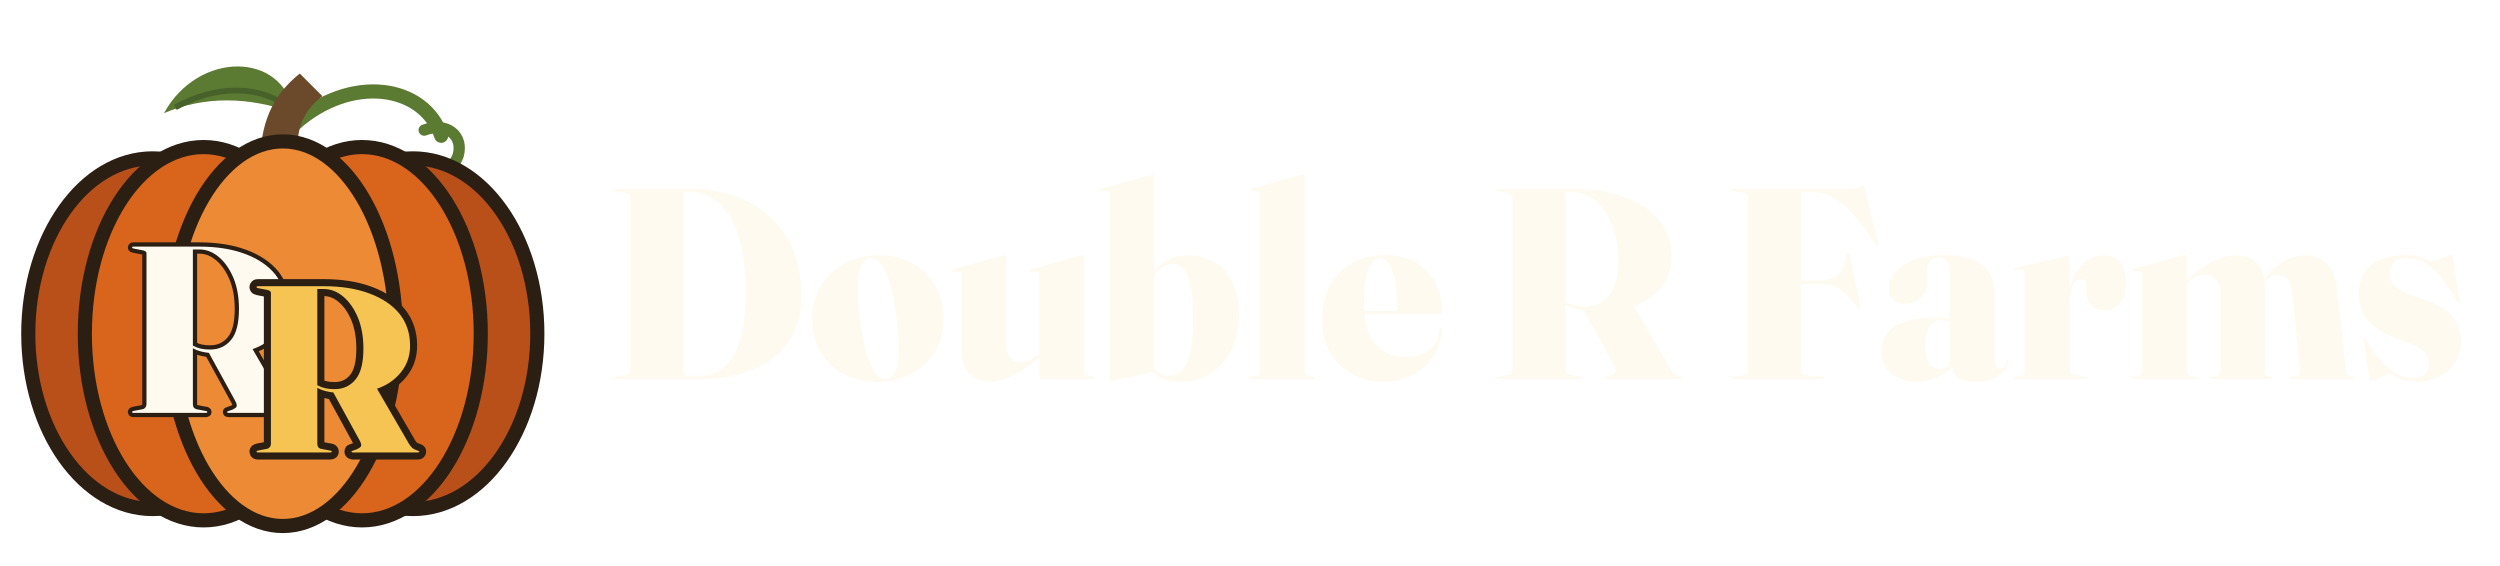
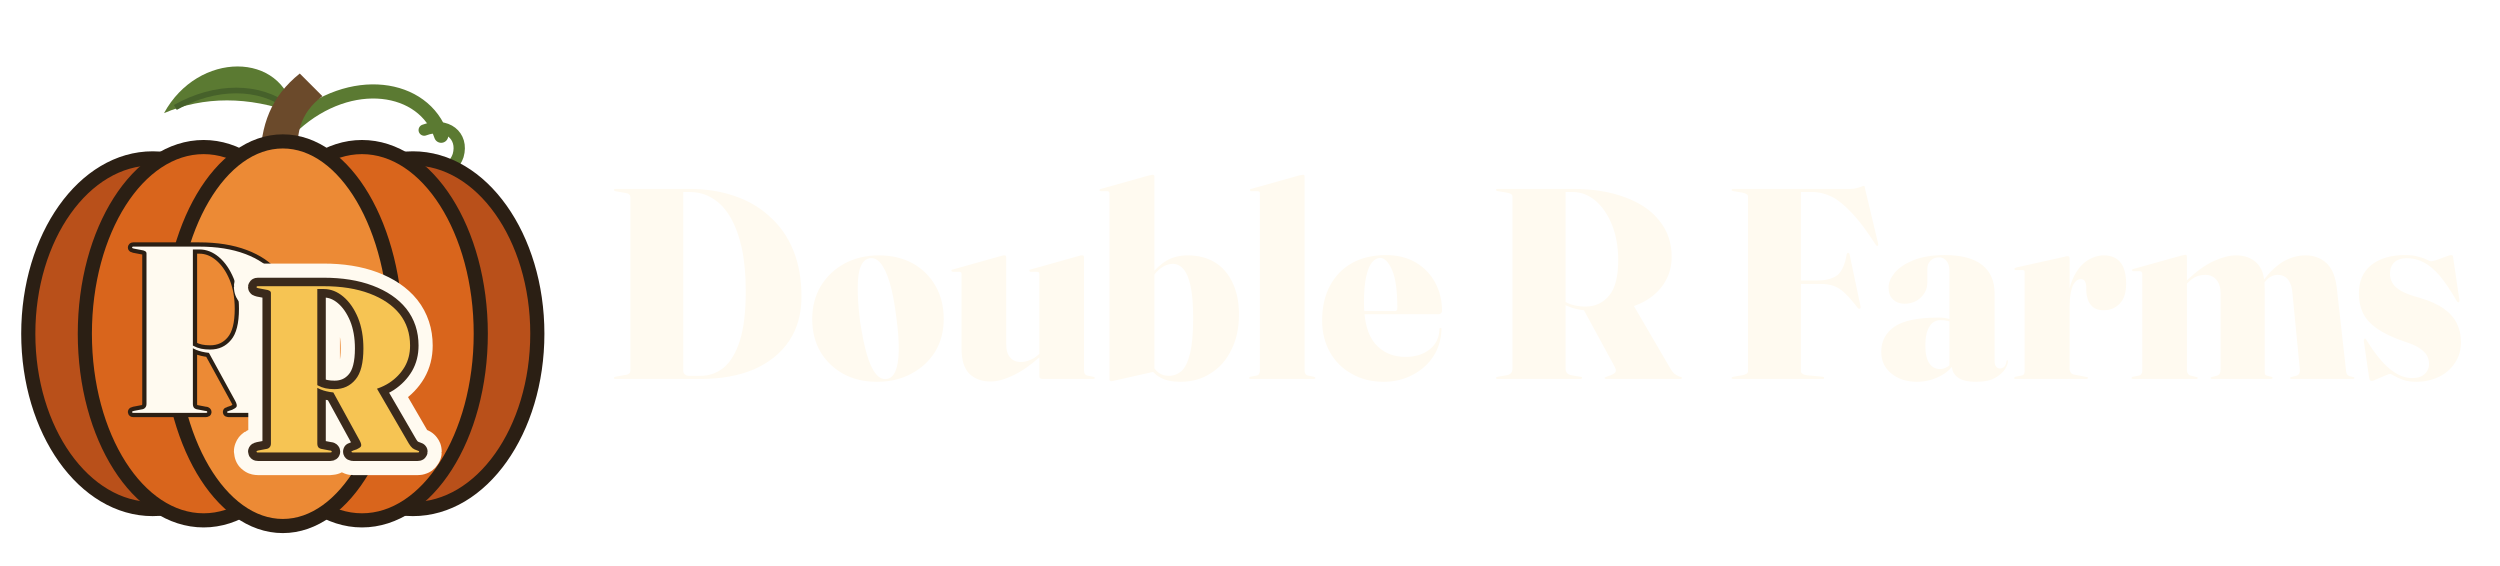
<svg xmlns="http://www.w3.org/2000/svg" viewBox="0 0 884 200" role="img" aria-label="Double R Farms">
  <g>
    <path d="M104 44 C 124 26, 150 30, 156 48" fill="none" stroke="#5b7a32" stroke-width="5" stroke-linecap="round" />
    <path d="M150 46 c 8 -3 14 2 12 9 c -2 6 -9 7 -12 3" fill="none" stroke="#5b7a32" stroke-width="4" stroke-linecap="round" />
    <path d="M58 40 C 70 18, 100 18, 104 40 C 88 34, 72 34, 58 40 Z" fill="#5b7a32" />
    <path d="M62 38 C 76 30, 92 30, 102 38" fill="none" stroke="#46612a" stroke-width="2" />
    <path d="M92 58 C 92 44, 96 34, 106 26 L 114 34 C 106 40, 104 48, 106 58 Z" fill="#6b4a2b" />
    <g stroke="#2b1f14" stroke-width="5" stroke-linejoin="round">
      <ellipse cx="54" cy="118" rx="44" ry="62" fill="#b9501a" />
      <ellipse cx="146" cy="118" rx="44" ry="62" fill="#b9501a" />
      <ellipse cx="72" cy="118" rx="42" ry="66" fill="#d9651c" />
      <ellipse cx="128" cy="118" rx="42" ry="66" fill="#d9651c" />
      <ellipse cx="100" cy="118" rx="40" ry="68" fill="#ec8a35" />
    </g>
    <path d="M101 108.2Q101 112.4 99.1 115.7Q97.1 119.1 93.6 121.4Q90 123.7 85 124.5Q84 124.7 83 124.8Q82 125 80.9 125.0Q79.9 125 78.7 125Q75 125 72.6 124.6Q70.2 124.2 68.5 123.3Q66.8 122.5 65.3 121.4L65.8 120.6Q67.1 121.6 68.4 122.3Q69.7 123 71.1 123.3Q72.5 123.6 74.3 123.6Q78.9 123.6 81.7 120.2Q84.5 116.9 84.5 109.2Q84.5 103.1 82.6 98.4Q80.6 93.6 77.4 90.9Q74.2 88.2 70.5 88.2H68.2V142.8Q68.2 143.7 68.6 144.2Q69.1 144.7 70 144.8L72.6 145.3Q73 145.3 73.1 145.4Q73.3 145.5 73.3 145.7Q73.3 146.0 72.8 146.0H47.1Q46.9 146.0 46.8 145.9Q46.7 145.8 46.7 145.7Q46.7 145.4 47.3 145.3L49.9 144.8Q50.9 144.7 51.3 144.2Q51.8 143.7 51.8 142.8V89.6Q51.8 89.1 51.3 88.8Q50.8 88.5 49.9 88.4L47.3 87.9Q46.7 87.8 46.7 87.5Q46.7 87.4 46.8 87.3Q46.9 87.2 47.1 87.2H70.4Q79.8 87.2 86.7 89.8Q93.6 92.4 97.3 97Q101 101.7 101 108.2ZM73.5 124.1 88.7 122.4 100.6 142.9Q101.2 143.9 101.9 144.5Q102.6 145 103.6 145.3Q103.9 145.4 104.1 145.5Q104.2 145.5 104.2 145.7Q104.2 145.8 104.1 145.9Q104 146.0 103.7 146.0H80.8Q80.3 146.0 80.3 145.7Q80.3 145.5 80.4 145.5Q80.6 145.5 80.9 145.3L82.1 144.9Q83.2 144.4 83.6 143.9Q84 143.3 83.2 141.8Z" fill="#fffaf0" stroke="#2b1f14" stroke-width="3" paint-order="stroke" />
-     <path d="M145 122.2Q145 126.4 143.1 129.7Q141.1 133.1 137.6 135.4Q134 137.7 129 138.5Q128 138.7 127 138.8Q126 139 124.9 139.0Q123.9 139 122.7 139Q119 139 116.6 138.6Q114.2 138.2 112.5 137.3Q110.8 136.5 109.3 135.4L109.8 134.6Q111.1 135.6 112.4 136.3Q113.7 137 115.1 137.3Q116.5 137.6 118.3 137.6Q122.9 137.6 125.7 134.2Q128.5 130.9 128.5 123.2Q128.5 117.1 126.6 112.4Q124.6 107.6 121.4 104.9Q118.2 102.2 114.5 102.2H112.2V156.8Q112.2 157.7 112.6 158.2Q113.1 158.7 114 158.8L116.6 159.3Q117 159.3 117.1 159.4Q117.3 159.5 117.3 159.7Q117.3 160.0 116.8 160.0H91.2Q90.9 160.0 90.8 159.9Q90.7 159.8 90.7 159.7Q90.7 159.4 91.3 159.3L93.9 158.8Q94.9 158.7 95.3 158.2Q95.8 157.7 95.8 156.8V103.6Q95.8 103.1 95.3 102.8Q94.8 102.5 93.9 102.4L91.3 101.9Q90.7 101.8 90.7 101.5Q90.7 101.4 90.8 101.3Q90.9 101.2 91.2 101.2H114.4Q123.8 101.2 130.7 103.8Q137.6 106.4 141.3 111Q145 115.7 145 122.2ZM117.5 138.1 132.7 136.4 144.6 156.9Q145.2 157.9 145.9 158.5Q146.6 159 147.6 159.3Q147.9 159.4 148.1 159.5Q148.2 159.5 148.2 159.7Q148.2 159.8 148.1 159.9Q148 160.0 147.7 160.0H124.8Q124.3 160.0 124.3 159.7Q124.3 159.5 124.4 159.5Q124.6 159.5 124.9 159.3L126.1 158.9Q127.2 158.4 127.6 157.9Q128 157.3 127.2 155.8Z" fill="#f6c453" stroke="#2b1f14" stroke-width="5" paint-order="stroke" stroke-linejoin="round" />
+     <path d="M145 122.2Q145 126.4 143.1 129.7Q141.1 133.1 137.6 135.4Q134 137.7 129 138.5Q128 138.7 127 138.8Q126 139 124.9 139.0Q123.9 139 122.7 139Q119 139 116.6 138.6Q114.2 138.2 112.5 137.3Q110.8 136.5 109.3 135.4L109.8 134.6Q111.1 135.6 112.4 136.3Q113.7 137 115.1 137.3Q116.5 137.6 118.3 137.6Q122.9 137.6 125.7 134.2Q128.5 130.9 128.5 123.2Q128.5 117.1 126.6 112.4Q124.6 107.6 121.4 104.9Q118.2 102.2 114.5 102.2H112.2V156.8Q112.2 157.7 112.6 158.2Q113.1 158.7 114 158.8L116.6 159.3Q117 159.3 117.1 159.4Q117.3 159.5 117.3 159.7Q117.3 160.0 116.8 160.0H91.2Q90.9 160.0 90.8 159.9Q90.7 159.8 90.7 159.7Q90.7 159.4 91.3 159.3L93.9 158.8Q94.9 158.7 95.3 158.2Q95.8 157.7 95.8 156.8V103.6Q95.8 103.1 95.3 102.8Q94.8 102.5 93.9 102.4L91.3 101.9Q90.7 101.8 90.7 101.5Q90.7 101.4 90.8 101.3Q90.9 101.2 91.2 101.2H114.4Q123.8 101.2 130.7 103.8Q137.6 106.4 141.3 111Q145 115.7 145 122.2ZM117.5 138.1 132.7 136.4 144.6 156.9Q145.2 157.9 145.9 158.5Q146.6 159 147.6 159.3Q147.9 159.4 148.1 159.5Q148.2 159.5 148.2 159.7Q148.2 159.8 148.1 159.9Q148 160.0 147.7 160.0H124.8Q124.3 160.0 124.3 159.7Q124.3 159.5 124.4 159.5Q124.6 159.5 124.9 159.3L126.1 158.9Q127.2 158.4 127.6 157.9Q128 157.3 127.2 155.8Z" fill="none" stroke="#fffaf0" stroke-width="16" stroke-linejoin="round" />
+     <path d="M145 122.2Q145 126.4 143.1 129.7Q141.1 133.1 137.6 135.4Q134 137.7 129 138.5Q128 138.7 127 138.8Q126 139 124.9 139.0Q123.9 139 122.7 139Q119 139 116.6 138.6Q114.2 138.2 112.5 137.3Q110.8 136.5 109.3 135.4L109.8 134.6Q111.1 135.6 112.4 136.3Q113.7 137 115.1 137.3Q116.5 137.6 118.3 137.6Q122.9 137.6 125.7 134.2Q128.5 130.9 128.5 123.2Q128.5 117.1 126.6 112.4Q124.6 107.6 121.4 104.9Q118.2 102.2 114.5 102.2H112.2V156.8Q112.2 157.7 112.6 158.2Q113.1 158.7 114 158.8L116.6 159.3Q117 159.3 117.1 159.4Q117.3 159.5 117.3 159.7Q117.3 160.0 116.8 160.0H91.2Q90.9 160.0 90.8 159.9Q90.7 159.8 90.7 159.7Q90.7 159.4 91.3 159.3L93.9 158.8Q94.9 158.7 95.3 158.2Q95.8 157.7 95.8 156.8V103.6Q95.8 103.1 95.3 102.8Q94.8 102.5 93.9 102.4L91.3 101.9Q90.7 101.8 90.7 101.5Q90.7 101.4 90.8 101.3Q90.9 101.2 91.2 101.2H114.4Q123.8 101.2 130.7 103.8Q137.6 106.4 141.3 111Q145 115.7 145 122.2ZM117.5 138.1 132.7 136.4 144.6 156.9Q145.2 157.9 145.9 158.5Q146.6 159 147.6 159.3Q147.9 159.4 148.1 159.5Q148.2 159.5 148.2 159.7Q148.2 159.8 148.1 159.9Q148 160.0 147.7 160.0H124.8Q124.3 160.0 124.3 159.7Q124.3 159.5 124.4 159.5Q124.6 159.5 124.9 159.3L126.1 158.9Q127.2 158.4 127.6 157.9Q128 157.3 127.2 155.8Z" fill="#f6c453" stroke="#3a2a1c" stroke-width="6" paint-order="stroke" stroke-linejoin="round" />
  </g>
  <path d="M217.1 133.6Q217.1 133.3 217.7 133.2L221 132.6Q222 132.5 222.4 132.1Q222.9 131.8 222.9 131.1V69.7Q222.9 69.1 222.4 68.7Q222 68.3 221 68.2L217.6 67.6Q217.1 67.5 217.1 67.1Q217.1 66.9 217.2 66.9Q217.3 66.8 217.6 66.8H243.9Q252.5 66.8 259.7 69.3Q266.9 71.7 272.2 76.6Q277.6 81.4 280.5 88.5Q283.4 95.6 283.4 104.9Q283.4 114.1 279 120.6Q274.6 127.1 266.6 130.6Q258.6 134.0 247.7 134.0H217.6Q217.3 134.0 217.2 133.9Q217.1 133.8 217.1 133.6ZM247.7 132.9Q252.3 132.9 255.9 130Q259.5 127 261.6 120.5Q263.7 113.9 263.7 103Q263.7 94.3 262.3 87.7Q260.8 81.1 258.2 76.7Q255.6 72.3 251.9 70.1Q248.3 67.9 243.9 67.9H241.6V131.1Q241.6 132 242.2 132.4Q242.7 132.9 243.7 132.9Z M310.8 90.3Q317.5 90.3 322.7 93.1Q327.9 96 330.8 101.1Q333.7 106.2 333.7 112.8Q333.7 119.3 330.7 124.3Q327.6 129.3 322.3 132.1Q317 135 310.1 135Q303.3 135 298.2 132.2Q293 129.3 290.1 124.4Q287.2 119.4 287.2 112.8Q287.2 106.3 290.2 101.2Q293.3 96.1 298.6 93.2Q304.0 90.3 310.8 90.3ZM313.5 134Q315.5 133.8 316.6 131.3Q317.7 128.8 317.8 124Q317.9 119.1 316.9 111.9Q316 104.6 314.6 99.9Q313.2 95.3 311.4 93.1Q309.7 91 307.6 91.3Q305.5 91.6 304.4 94.1Q303.3 96.6 303.3 101.4Q303.2 106.2 304.1 113.5Q305.2 120.7 306.5 125.3Q307.9 130 309.7 132.2Q311.4 134.3 313.5 134Z M367.5 132.8V125.9V125.6V96.8Q367.5 96.5 367.3 96.3Q367.1 96.1 366.7 96.1H364.5Q364.2 96.1 364.1 96Q364 95.8 364 95.7Q364 95.5 364.1 95.4Q364.2 95.3 364.4 95.3L381.5 90.5Q382.0 90.4 382.2 90.3Q382.4 90.3 382.7 90.3Q383.1 90.3 383.2 90.5Q383.3 90.7 383.3 90.9V131Q383.3 131.7 383.6 132.2Q383.9 132.7 384.5 132.8L386.5 133.2Q386.8 133.3 387 133.4Q387.1 133.5 387.1 133.6Q387.1 133.8 387 133.9Q386.8 134.0 386.6 134.0H368.6Q368 134.0 367.7 133.7Q367.5 133.4 367.5 132.8ZM340 123.3V96.8Q340 96.5 339.8 96.3Q339.6 96.1 339.2 96.1H337Q336.7 96.1 336.6 96Q336.4 95.8 336.4 95.7Q336.4 95.5 336.6 95.4Q336.7 95.3 336.9 95.3L354 90.5Q354.5 90.4 354.8 90.3Q355 90.3 355.2 90.3Q355.6 90.3 355.7 90.5Q355.8 90.7 355.8 90.9V121.7Q355.8 124.9 357.2 126.4Q358.5 128 361 128Q362.6 128 364.2 127.3Q365.8 126.7 367.2 125.4L369 123.9L369.6 124.5L367.7 126.2Q362.5 130.8 358.1 132.8Q353.7 134.9 350.2 134.9Q345.7 134.9 342.8 132.2Q340 129.4 340 123.3Z M408.2 62.5V131.4L394.0 134.6Q393.8 134.7 393.5 134.7Q393.2 134.8 392.9 134.8Q392.7 134.8 392.5 134.6Q392.3 134.5 392.3 134.2V68.3Q392.3 68.0 392.1 67.8Q391.9 67.6 391.6 67.6H389.3Q389.1 67.6 388.9 67.5Q388.8 67.4 388.8 67.2Q388.8 67 389 66.9Q389.1 66.8 389.3 66.8L406.4 62Q406.9 61.9 407.1 61.9Q407.3 61.8 407.6 61.8Q407.9 61.8 408.1 62Q408.2 62.2 408.2 62.5ZM407.2 98.5 406.5 97.7Q409.5 93.9 412.6 92.1Q415.8 90.3 420 90.3Q425.4 90.3 429.5 92.7Q433.6 95.2 435.8 99.9Q438.1 104.6 438.1 111.2Q438.1 118.4 435.4 123.7Q432.8 129.1 428.1 132Q423.5 135 417.4 135Q413 135 410.3 133.5Q407.7 132.1 406 129.1L407.2 128.5Q408.2 130.7 409.7 131.8Q411.2 132.9 413.3 132.9Q415.8 132.9 417.8 131.2Q419.7 129.4 420.8 125Q421.9 120.5 421.9 112.5Q421.9 105.4 421.0 101.2Q420.1 97 418.5 95.2Q416.9 93.3 414.7 93.3Q412.7 93.3 410.8 94.6Q408.9 95.8 407.2 98.5Z M461.3 62.5V131Q461.3 131.7 461.6 132.2Q461.9 132.7 462.5 132.8L464.5 133.2Q464.8 133.3 465 133.4Q465.1 133.5 465.1 133.6Q465.1 133.8 465 133.9Q464.8 134.0 464.6 134.0H442.1Q442 134.0 441.8 133.9Q441.7 133.8 441.7 133.6Q441.7 133.5 441.8 133.4Q442 133.2 442.3 133.2L444.3 132.8Q445 132.7 445.2 132.2Q445.5 131.7 445.5 131V68.3Q445.5 68.0 445.3 67.8Q445.1 67.6 444.7 67.6H442.5Q442.2 67.6 442.1 67.5Q442 67.4 442 67.2Q442 67 442.1 66.9Q442.2 66.8 442.4 66.8L459.5 62Q460 61.9 460.3 61.9Q460.5 61.8 460.7 61.8Q461.1 61.8 461.2 62Q461.3 62.2 461.3 62.5Z M509.9 110Q509.9 110.4 509.6 110.7Q509.2 111.1 508.6 111.1H478.6V110H493.3Q494.1 110 494.1 108.9Q494.1 99.6 492.2 95.4Q490.3 91.2 488.1 91.2Q486.5 91.2 485.2 92.7Q483.9 94.2 483.1 97.7Q482.3 101.2 482.3 107Q482.3 117 486.3 121.6Q490.3 126.2 497 126.2Q502.2 126.2 505.6 123.5Q508.9 120.8 509 116.3Q509 116.1 509.1 116Q509.2 116 509.3 116Q509.4 116 509.6 116Q509.7 116.1 509.7 116.4Q509.6 121.7 506.9 125.9Q504.2 130.1 499.6 132.5Q495 135 489.3 135Q482.9 135 478.0 132.2Q473.1 129.5 470.3 124.6Q467.5 119.6 467.5 113.3Q467.5 106.2 470.3 101.0Q473.1 95.8 478.1 93Q483.2 90.2 490.1 90.2Q496.1 90.2 500.6 92.8Q505 95.4 507.4 99.8Q509.9 104.3 509.9 110Z M591.1 90.8Q591.1 95.6 588.9 99.4Q586.7 103.3 582.6 105.9Q578.5 108.5 572.8 109.5Q571.7 109.7 570.5 109.8Q569.3 110 568.1 110.0Q566.9 110 565.6 110Q561.4 110 558.6 109.5Q555.9 109 554 108.1Q552.1 107.2 550.3 105.9L550.9 105Q552.4 106.2 553.8 106.9Q555.3 107.7 556.9 108Q558.5 108.4 560.6 108.4Q565.8 108.4 569 104.5Q572.2 100.7 572.2 92Q572.2 85 570 79.5Q567.8 74.1 564.2 71.0Q560.5 67.9 556.2 67.9H553.6V130.3Q553.6 131.4 554.1 131.9Q554.6 132.5 555.7 132.7L558.7 133.2Q559.1 133.2 559.3 133.3Q559.4 133.4 559.4 133.6Q559.4 134.0 558.9 134.0H529.6Q529.3 134.0 529.1 133.9Q529 133.8 529 133.6Q529 133.3 529.7 133.2L532.7 132.7Q533.8 132.5 534.3 131.9Q534.8 131.4 534.8 130.3V69.5Q534.8 69 534.3 68.6Q533.8 68.3 532.7 68.1L529.7 67.6Q529 67.5 529 67.2Q529 67 529.1 66.9Q529.3 66.8 529.6 66.8H556.1Q566.8 66.8 574.7 69.8Q582.6 72.7 586.8 78.1Q591.1 83.4 591.1 90.8ZM559.7 109 577.1 107.1 590.7 130.4Q591.4 131.6 592.1 132.2Q592.9 132.8 594 133.2Q594.4 133.3 594.6 133.4Q594.7 133.4 594.7 133.6Q594.7 133.8 594.6 133.9Q594.5 134.0 594.2 134.0H568Q567.4 134.0 567.4 133.6Q567.4 133.4 567.6 133.4Q567.8 133.4 568.1 133.2L569.5 132.7Q570.8 132.2 571.2 131.6Q571.7 130.9 570.7 129.2Z M654.4 66.8Q655.6 66.8 656.6 66.5Q657.6 66.2 658.2 66Q658.9 65.7 659.1 65.7Q659.2 65.7 659.3 65.9Q659.4 66.1 659.5 66.8L664.1 86.1Q664.2 86.5 664.1 86.7Q664.1 86.9 664 86.9Q663.8 87 663.7 86.9Q663.5 86.9 663.3 86.6Q658.7 79.4 654.9 75.4Q651.1 71.3 647.8 69.6Q644.4 67.9 640.8 67.9H636.8V131.3Q636.8 131.8 637.4 132.2Q638 132.6 639 132.7L644.3 133.2Q644.7 133.2 644.8 133.3Q645 133.4 645 133.6Q645 133.8 644.9 133.9Q644.8 134.0 644.5 134.0H612.8Q612.5 134.0 612.4 133.9Q612.3 133.8 612.3 133.6Q612.3 133.3 613 133.2L616 132.7Q617 132.5 617.5 132.2Q618.1 131.8 618.1 131.3V69.5Q618.1 69 617.5 68.6Q617 68.3 616 68.1L613 67.6Q612.3 67.5 612.3 67.2Q612.3 67 612.4 66.9Q612.5 66.8 612.8 66.8ZM632.7 99.2H642.4Q647.2 99.2 649.7 97.3Q652.1 95.3 653 89.9Q653.1 89.6 653.2 89.5Q653.3 89.4 653.4 89.4Q653.9 89.4 654 89.9L657.9 108.4Q658 108.7 657.9 108.8Q657.8 109 657.7 109.1Q657.6 109.2 657.4 109.2Q657.2 109.2 656.9 108.9Q654.4 105.6 652.4 103.7Q650.4 101.8 648.4 101.1Q646.5 100.4 643.8 100.4H632.7Z M690.2 129.5V128.9L689.3 129.7V95.6Q689.3 93.5 688.3 92.3Q687.3 91 685.7 91Q683.7 91 682.6 92.2Q681.5 93.3 681.5 95.1V99.9Q681.5 102.9 679.3 105.1Q677 107.4 673.4 107.4Q671 107.4 669.4 105.9Q667.8 104.5 667.8 101.6Q667.8 99.1 670.0 96.4Q672.2 93.8 676.6 92.0Q681.1 90.2 687.7 90.2Q696.5 90.2 700.9 93.7Q705.3 97.2 705.3 103.8V127.8Q705.3 129.1 705.9 129.7Q706.4 130.3 707.2 130.3Q707.9 130.3 708.6 129.8Q709.3 129.2 709.5 127.8Q709.5 127.6 709.6 127.5Q709.6 127.4 709.7 127.4Q709.9 127.4 710 127.5Q710 127.6 710 127.8Q710 128.8 709 130.5Q707.9 132.2 705.5 133.6Q703.1 135 698.9 135Q694.2 135 692.2 133.4Q690.2 131.8 690.2 129.5ZM665.2 124.4Q665.2 118.8 669.9 115.5Q674.6 112.3 685.4 112.3Q687.8 112.3 689.2 112.8Q690.5 113.3 691.7 114.1L691.3 114.5Q690 113.7 688.8 113.5Q687.7 113.2 686.1 113.2Q683.7 113.2 682.3 115.4Q680.8 117.7 680.8 122.2Q680.8 126.6 682.3 128.6Q683.7 130.5 686 130.5Q687.3 130.5 688.6 129.7Q690 128.9 690.8 127.5L691.5 127.9Q689.5 131.3 685.8 133.1Q682.1 135 677.8 135Q672.3 135 668.7 132Q665.2 129.1 665.2 124.4Z M731.1 108.6Q731.1 102.5 733 98.5Q734.8 94.4 737.8 92.3Q740.8 90.3 743.9 90.3Q747.8 90.3 749.8 92.8Q751.8 95.3 751.8 100.3Q751.8 105 749.6 107.3Q747.3 109.7 743.9 109.7Q740.8 109.7 739.4 107.9Q737.9 106.2 737.7 102.9L737.7 101.2Q737.6 100.1 737.2 99.4Q736.8 98.7 735.7 98.7Q734.6 98.7 733.7 99.8Q732.8 100.8 732.3 103.1Q731.8 105.4 731.8 109ZM731.8 91.3V106.4V130.6Q731.8 131.2 732.2 131.7Q732.5 132.2 733.1 132.4L737.8 133.3Q738.1 133.3 738.2 133.4Q738.3 133.5 738.3 133.6Q738.3 133.8 738.1 133.9Q738 134.0 737.7 134.0H712.7Q712.4 134.0 712.3 133.9Q712.2 133.8 712.2 133.6Q712.2 133.5 712.4 133.4Q712.5 133.2 712.8 133.2L714.8 132.8Q715.5 132.7 715.7 132.2Q715.9 131.8 715.9 131.3V96.4Q715.9 96 715.8 95.7Q715.6 95.5 715.2 95.5H712.8Q712.6 95.5 712.5 95.4Q712.3 95.3 712.3 95.1Q712.3 95 712.5 94.8Q712.6 94.7 712.9 94.6L730.0 90.8Q730.4 90.7 730.7 90.6Q730.9 90.6 731.2 90.6Q731.5 90.6 731.7 90.8Q731.8 91 731.8 91.3Z M773.3 90.8V131.1Q773.3 131.7 773.7 132.2Q774 132.7 774.6 132.8L776.6 133.3Q777.1 133.3 777.1 133.6Q777.1 134.0 776.6 134.0H754.2Q754 134.0 753.8 133.9Q753.7 133.8 753.7 133.6Q753.7 133.5 753.9 133.4Q754 133.2 754.3 133.2L756.3 132.8Q757 132.7 757.2 132.2Q757.5 131.8 757.5 131.3V96.8Q757.5 96.4 757.3 96.2Q757.1 95.9 756.7 95.9H754.3Q754.1 95.9 754.0 95.8Q753.9 95.7 753.9 95.6Q753.9 95.4 754.0 95.3Q754.1 95.1 754.4 95.1L771.6 90.3Q772 90.2 772.2 90.2Q772.5 90.1 772.7 90.1Q773.1 90.1 773.2 90.3Q773.3 90.6 773.3 90.8ZM772.1 101.4 771.5 100.8 773.2 99.2Q778.4 94.3 782.8 92.3Q787.2 90.3 790.7 90.3Q795.2 90.3 798 93Q800.8 95.7 800.8 101.8V131.6Q800.8 132.2 801 132.5Q801.3 132.8 801.8 132.9L803.1 133.2Q803.6 133.4 803.6 133.6Q803.6 134.0 802.9 134.0H782.1Q781.7 134.0 781.7 133.6Q781.7 133.3 782.2 133.3L783.7 132.9Q784.6 132.7 784.9 132.1Q785.2 131.5 785.2 130.6V103.6Q785.2 100.7 783.7 98.9Q782.2 97.2 779.9 97.2Q778.1 97.2 776.6 97.8Q775.2 98.4 773.8 99.8ZM799.6 101.4 798.9 100.8 800.5 98.9Q803.8 94.6 807.5 92.4Q811.3 90.3 815.2 90.3Q819.6 90.3 822.6 93Q825.6 95.7 826.3 101.9L829.6 131.4Q829.7 132.1 830 132.5Q830.3 132.8 830.8 133L832 133.3Q832.3 133.3 832.4 133.4Q832.5 133.5 832.5 133.6Q832.5 133.8 832.4 133.9Q832.3 134.0 832 134.0H810.2Q809.8 134.0 809.8 133.6Q809.8 133.4 810.3 133.3L811.8 132.9Q812.7 132.7 813 132.1Q813.3 131.4 813.2 130.4L810.6 103.6Q810.4 100.7 809.1 98.9Q807.7 97.2 805.4 97.2Q804.1 97.2 803 97.8Q801.9 98.4 801 99.5Z M853 133.7Q855.8 133.7 857.3 132.3Q858.9 130.9 858.9 128.7Q858.9 127 858.1 125.6Q857.3 124.3 855.4 123Q853.5 121.8 850 120.7Q843.9 118.6 840.4 116.1Q836.9 113.6 835.5 110.6Q834.1 107.6 834.1 103.8Q834.1 97.2 838.5 93.7Q842.9 90.2 850.4 90.2Q853.4 90.2 855.3 90.8Q857.2 91.3 858.3 91.9Q859.3 92.4 859.6 92.4Q860.2 92.4 861.7 91.9Q863.2 91.3 864.7 90.8Q866.2 90.2 866.7 90.2Q866.9 90.2 867.2 90.3Q867.4 90.5 867.4 90.8L869.6 105.8Q869.7 106.2 869.6 106.5Q869.5 106.8 869.4 106.9Q869.2 106.9 869.1 106.9Q869 106.8 868.8 106.6Q865.4 100.7 862.6 97.4Q859.7 94.1 856.9 92.7Q854.2 91.3 851.1 91.3Q848.1 91.3 846.6 92.8Q845.1 94.3 845.1 96.8Q845.1 98.6 846 100.1Q846.8 101.6 849.1 102.9Q851.4 104.2 855.6 105.3Q861 106.9 864.2 109.2Q867.4 111.5 868.8 114.5Q870.2 117.4 870.2 120.9Q870.2 125.3 868 128.4Q865.9 131.6 862.3 133.3Q858.7 135 854.4 135Q851.7 135 849.7 134.3Q847.8 133.6 846.6 132.9Q845.4 132.2 845.2 132.2Q844.8 132.2 843.4 132.8Q842 133.4 840.6 134Q839.1 134.7 838.6 134.7Q838.3 134.7 838 134.4Q837.8 134.1 837.7 133.4L835.9 121Q835.8 120.4 835.9 120.2Q836 119.9 836.2 119.7Q836.3 119.6 836.4 119.8Q836.6 119.9 836.7 120.1Q841.2 127.4 845.1 130.5Q849 133.7 853 133.7Z" fill="#fffaf0" />
</svg>
